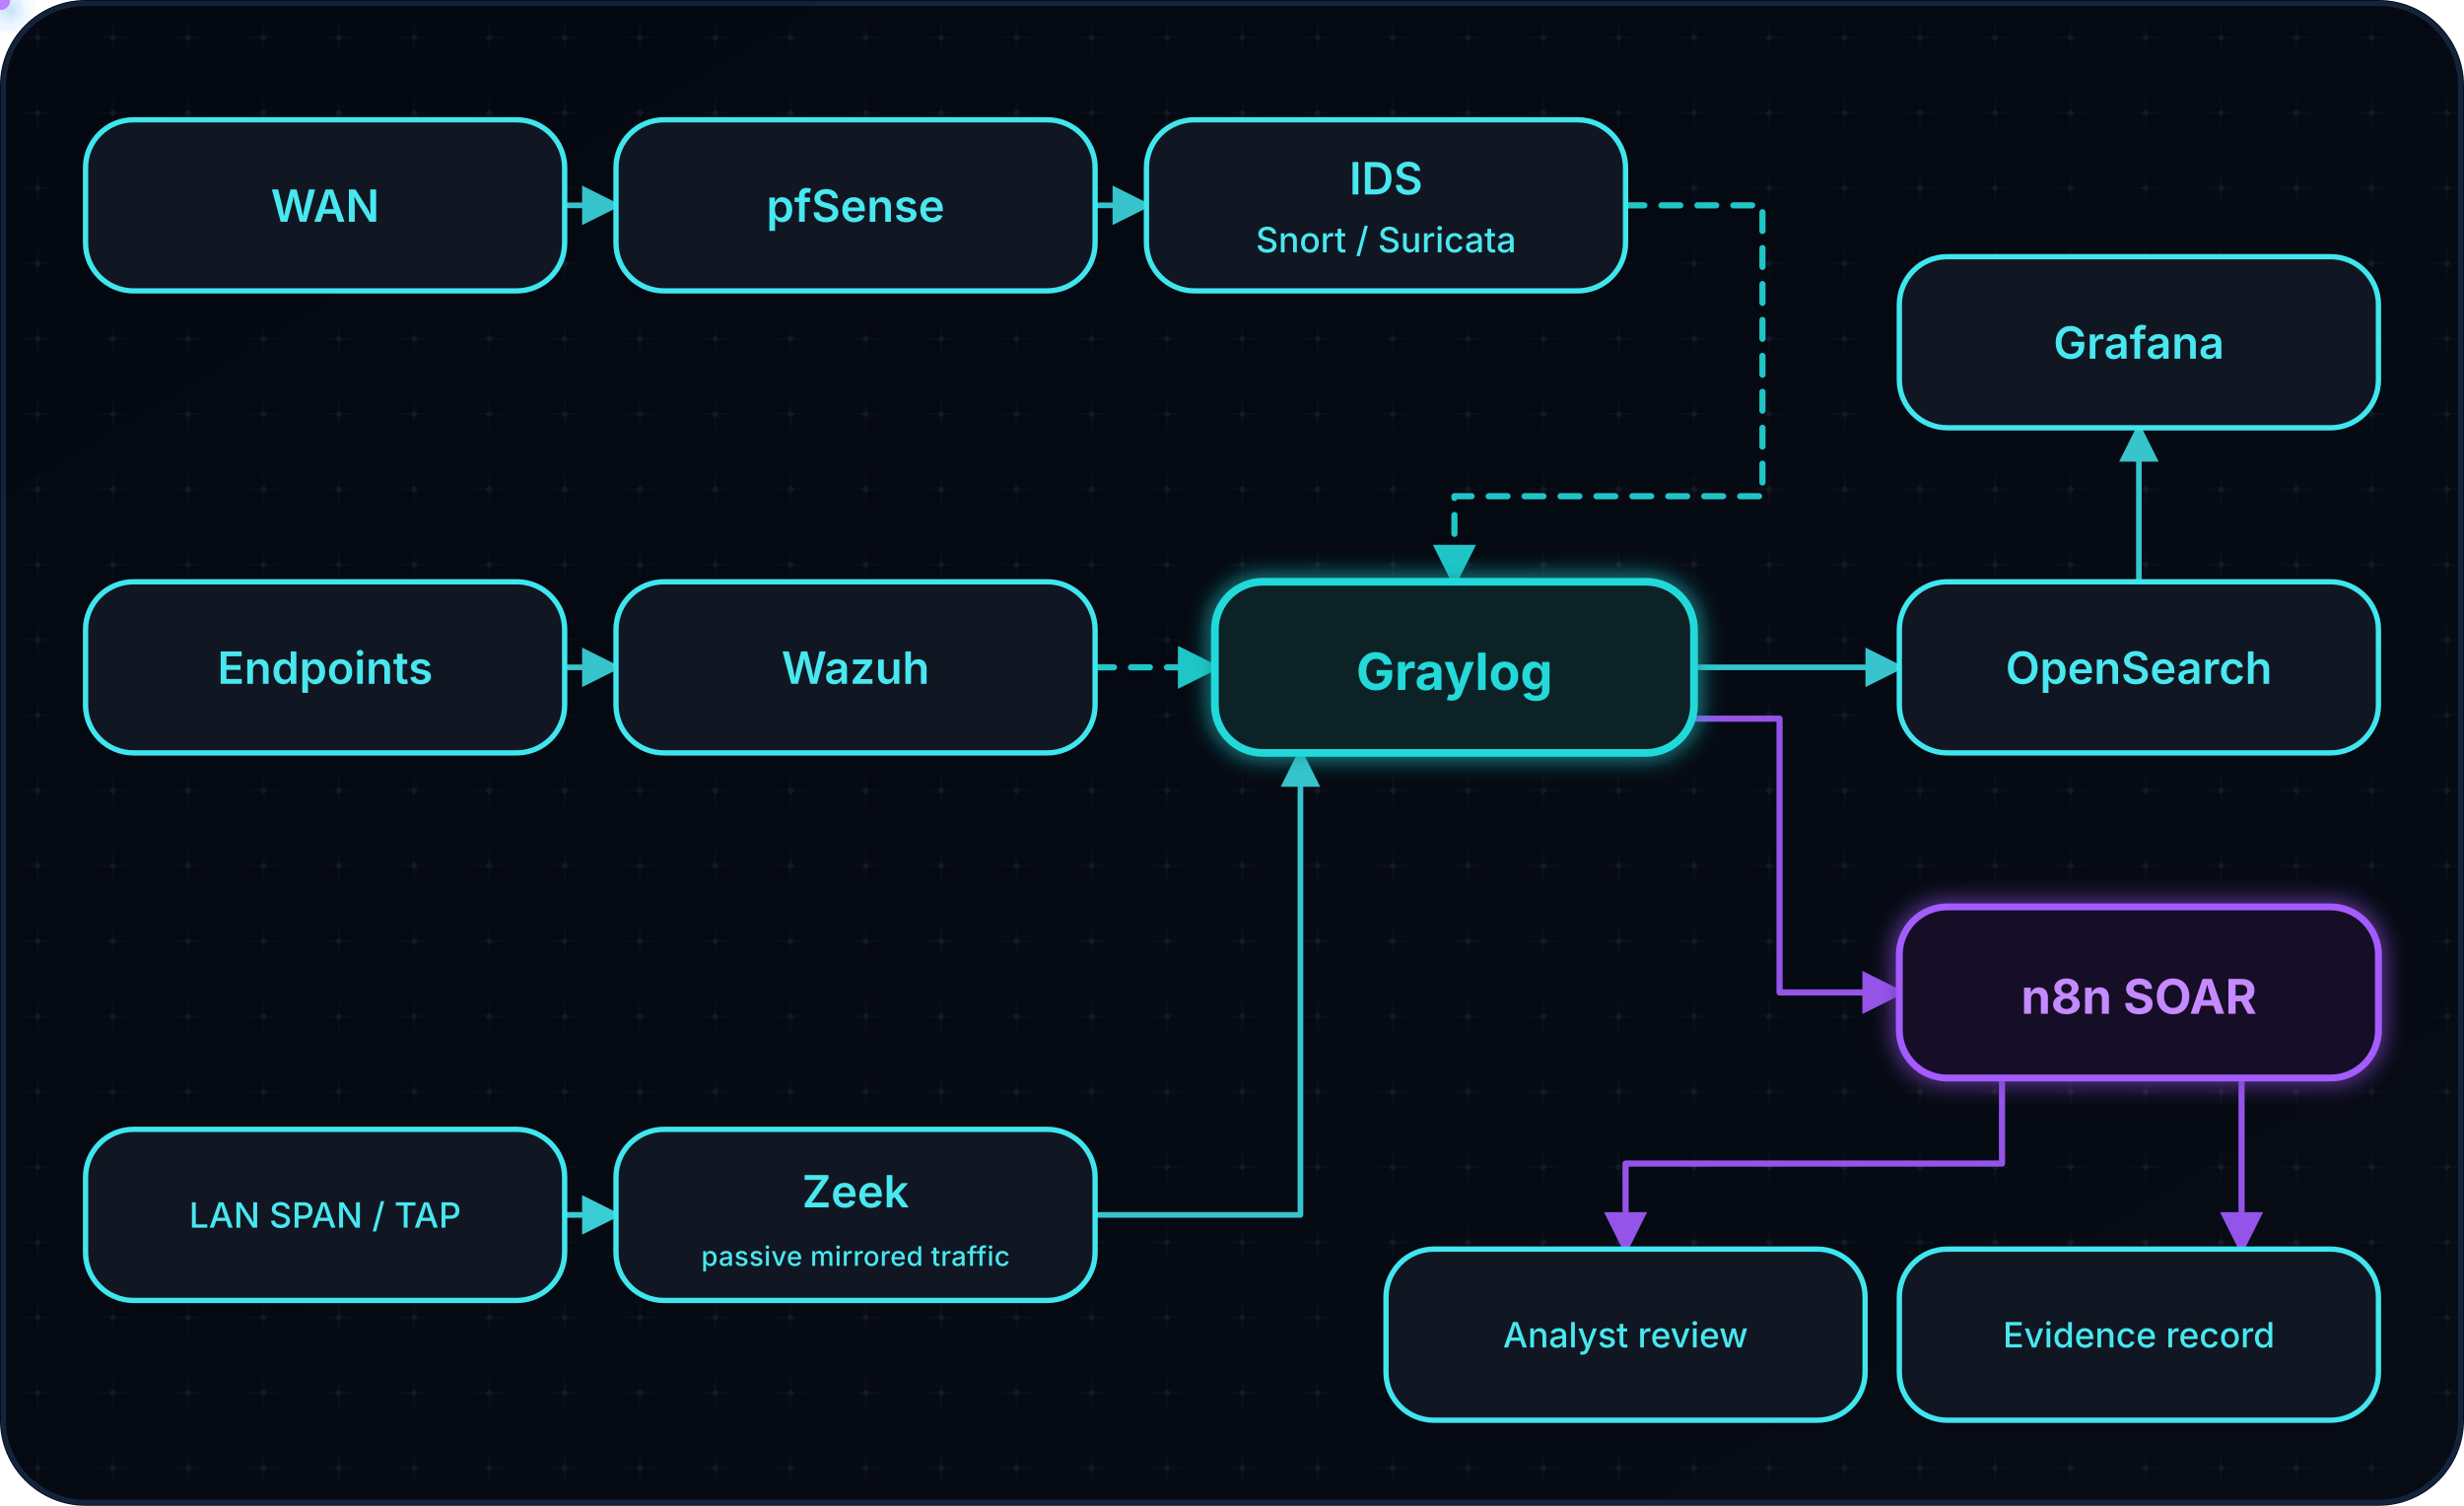
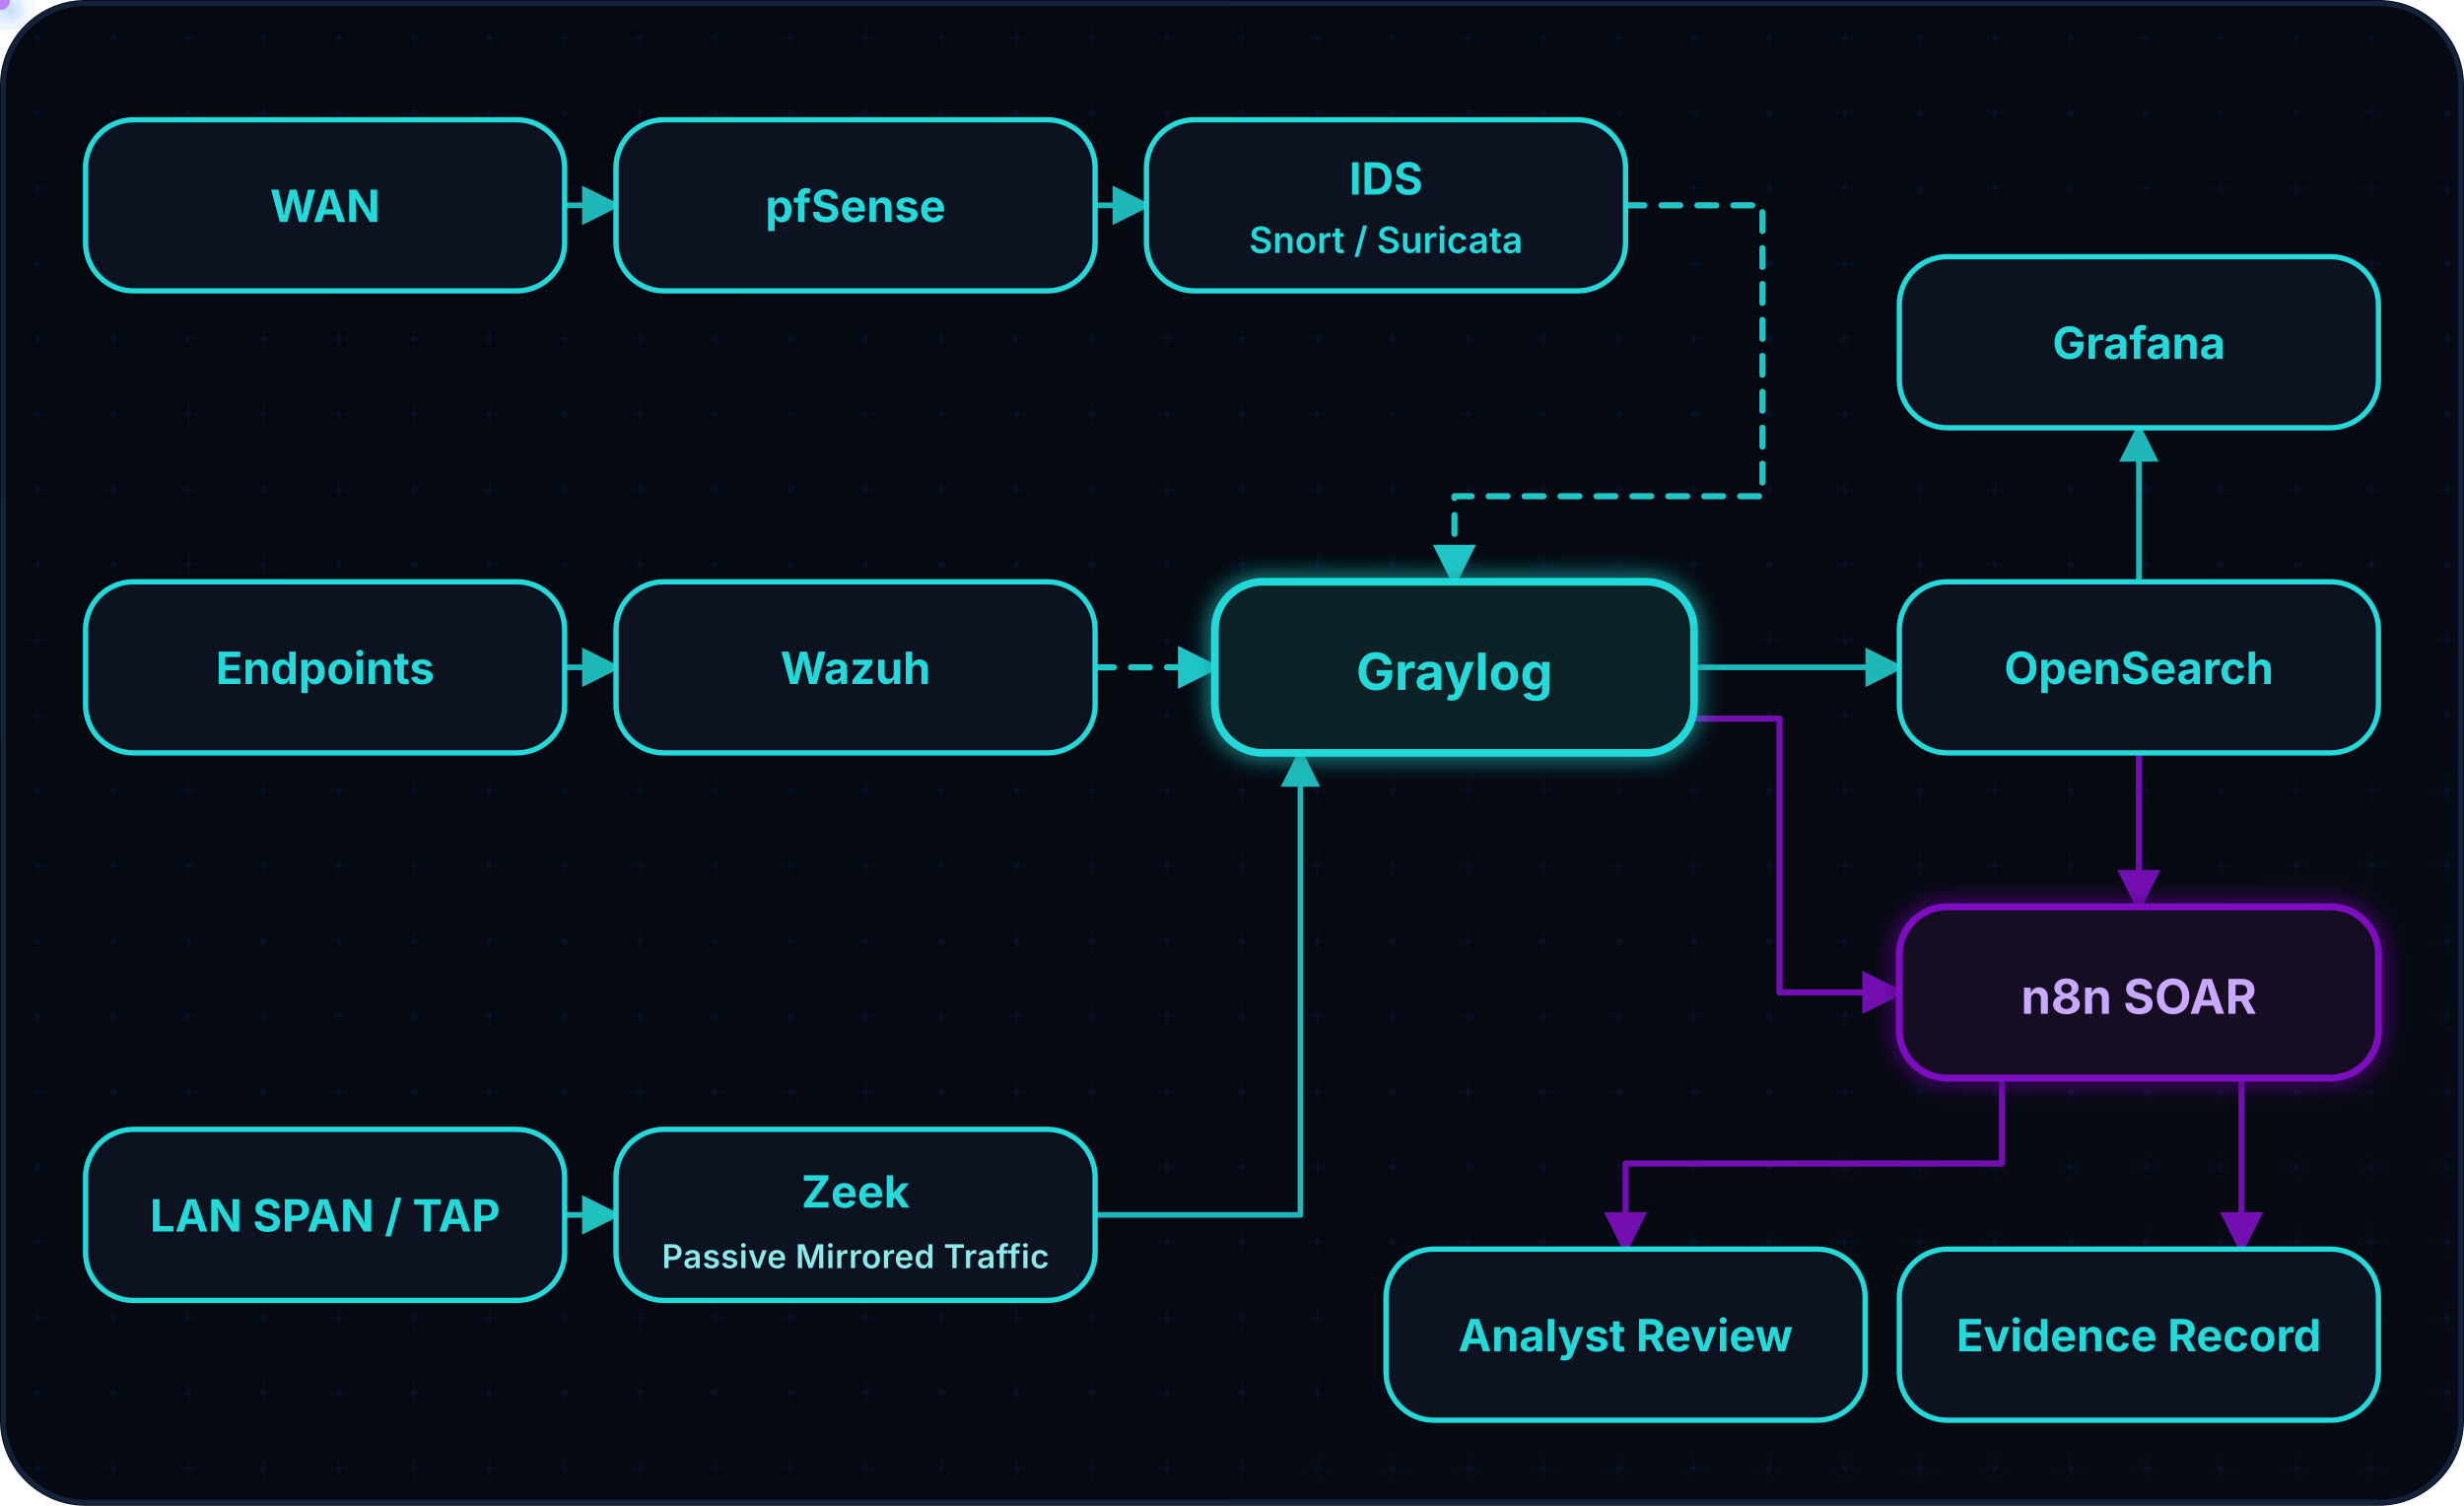
<svg xmlns="http://www.w3.org/2000/svg" xmlns:xlink="http://www.w3.org/1999/xlink" viewBox="0 0 720 440" width="720" height="440" role="img" aria-labelledby="title desc">
  <defs>
    <linearGradient id="bg" x1="0" y1="0" x2="1" y2="1">
      <stop offset="0" stop-color="#040811" />
-       <stop offset="1" stop-color="#070b14" />
+       <stop offset="1" stop-color="#070A12" />
    </linearGradient>
    <pattern id="grid" width="22" height="22" patternUnits="userSpaceOnUse">
-       <circle cx="11" cy="11" r="0.9" fill="#7182a0" opacity="0.10" />
-       <path d="M11 7v8M7 11h8" stroke="#7182a0" stroke-width="0.55" opacity="0.04" />
+       <circle cx="11" cy="11" r="0.9" fill="#072E73" opacity="0.18" />
+       <path d="M11 7v8M7 11h8" stroke="#072E73" stroke-width="0.55" opacity="0.08" />
    </pattern>
    <filter id="cyanGlow" x="-250%" y="-250%" width="600%" height="600%">
      <feGaussianBlur stdDeviation="3.2" result="blur" />
      <feMerge>
        <feMergeNode in="blur" />
        <feMergeNode in="SourceGraphic" />
      </feMerge>
    </filter>
    <filter id="hubGlow" x="-250%" y="-250%" width="600%" height="600%">
      <feGaussianBlur stdDeviation="3.4" result="blur" />
      <feMerge>
        <feMergeNode in="blur" />
        <feMergeNode in="SourceGraphic" />
      </feMerge>
    </filter>
    <filter id="purpleGlow" x="-250%" y="-250%" width="600%" height="600%">
      <feGaussianBlur stdDeviation="3.4" result="blur" />
      <feMerge>
        <feMergeNode in="blur" />
        <feMergeNode in="SourceGraphic" />
      </feMerge>
    </filter>
    <marker id="arrowCyan" markerWidth="7" markerHeight="7" refX="6" refY="3.5" orient="auto" markerUnits="strokeWidth">
-       <path d="M0 0L7 3.5L0 7Z" fill="#40e6ee" />
+       <path d="M0 0L7 3.5L0 7Z" fill="#23D9D9" />
    </marker>
    <marker id="arrowCyanStart" markerWidth="7" markerHeight="7" refX="1" refY="3.5" orient="auto-start-reverse" markerUnits="strokeWidth">
-       <path d="M7 0L0 3.5L7 7Z" fill="#40e6ee" />
+       <path d="M7 0L0 3.5L7 7Z" fill="#23D9D9" />
    </marker>
    <marker id="arrowHub" markerWidth="7" markerHeight="7" refX="6" refY="3.5" orient="auto" markerUnits="strokeWidth">
      <path d="M0 0L7 3.5L0 7Z" fill="#23D9D9" />
    </marker>
    <marker id="arrowPurple" markerWidth="7" markerHeight="7" refX="6" refY="3.5" orient="auto" markerUnits="strokeWidth">
-       <path d="M0 0L7 3.5L0 7Z" fill="#a45cff" />
+       <path d="M0 0L7 3.5L0 7Z" fill="#7E10C2" />
    </marker>
    <marker id="arrowPurpleStart" markerWidth="7" markerHeight="7" refX="1" refY="3.5" orient="auto-start-reverse" markerUnits="strokeWidth">
-       <path d="M7 0L0 3.5L7 7Z" fill="#a45cff" />
+       <path d="M7 0L0 3.5L7 7Z" fill="#7E10C2" />
    </marker>
    <style>
      :root { color-scheme: dark; }
-       .node { fill:#101722; stroke:#40e6ee; stroke-width:1.55; }
+       .node { fill:#0D1220; stroke:#23D9D9; stroke-width:1.55; }
      .hubNode { fill:#0D2025; stroke:#23D9D9; stroke-width:2.25; }
-       .n8nNode { fill:#171128; stroke:#a45cff; stroke-width:2; }
-       .text { font-family:Inter,"Segoe UI",Arial,sans-serif; fill:#49e7ef; font-size:13px; font-weight:600; text-anchor:middle; dominant-baseline:middle; }
-       .textSmall { font-family:Inter,"Segoe UI",Arial,sans-serif; fill:#49e7ef; font-size:10.2px; font-weight:550; text-anchor:middle; dominant-baseline:middle; }
-       .textTiny { font-family:Inter,"Segoe UI",Arial,sans-serif; fill:#49e7ef; font-size:7.9px; font-weight:500; text-anchor:middle; dominant-baseline:middle; letter-spacing:.1px; }
+       .n8nNode { fill:#130A22; stroke:#7E10C2; stroke-width:2; }
+       .text { font-family:Inter,"Segoe UI",Arial,sans-serif; fill:#23D9D9; font-size:13px; font-weight:650; text-anchor:middle; dominant-baseline:middle; }
+       .textSmall { font-family:Inter,"Segoe UI",Arial,sans-serif; fill:#23D9D9; font-size:10.6px; font-weight:600; text-anchor:middle; dominant-baseline:middle; }
+       .textTiny { font-family:Inter,"Segoe UI",Arial,sans-serif; fill:#8CEAEC; font-size:9.6px; font-weight:600; text-anchor:middle; dominant-baseline:middle; letter-spacing:.1px; }
      .hubText { font-family:Inter,"Segoe UI",Arial,sans-serif; fill:#23D9D9; font-size:15px; font-weight:750; text-anchor:middle; dominant-baseline:middle; }
-       .n8nText { font-family:Inter,"Segoe UI",Arial,sans-serif; fill:#c58aff; font-size:14px; font-weight:700; text-anchor:middle; dominant-baseline:middle; }
-       .flowCyan { fill:none; stroke:#40e6ee; stroke-width:1.65; stroke-linecap:round; stroke-linejoin:round; opacity:.84; }
+       .n8nText { font-family:Inter,"Segoe UI",Arial,sans-serif; fill:#C8A9FF; font-size:14px; font-weight:700; text-anchor:middle; dominant-baseline:middle; }
+       .flowCyan { fill:none; stroke:#23D9D9; stroke-width:1.65; stroke-linecap:round; stroke-linejoin:round; opacity:.84; }
      .flowHub { fill:none; stroke:#23D9D9; stroke-width:1.8; stroke-linecap:round; stroke-linejoin:round; stroke-dasharray:5.5 5; opacity:.9; }
-       .flowPurple { fill:none; stroke:#a45cff; stroke-width:1.8; stroke-linecap:round; stroke-linejoin:round; opacity:.9; }
-       .mirror { fill:none; stroke:#40e6ee; stroke-width:1.65; stroke-linecap:round; stroke-dasharray:5 4.5; opacity:.88; }
+       .flowPurple { fill:none; stroke:#7E10C2; stroke-width:1.8; stroke-linecap:round; stroke-linejoin:round; opacity:.9; }
+       .mirror { fill:none; stroke:#23D9D9; stroke-width:1.65; stroke-linecap:round; stroke-dasharray:5 4.5; opacity:.88; }
      .pulseCyan { fill:#7af8ff; filter:url(#cyanGlow); }
      .pulseHub { fill:#7AF8FF; filter:url(#hubGlow); }
      .pulsePurple { fill:#bf80ff; filter:url(#purpleGlow); }
    </style>
    <path id="p-wan-pfsense" d="M165 60H180" />
    <path id="p-pfsense-ids" d="M320 60H335" />
    <path id="p-endpoints-wazuh" d="M165 195H180" />
    <path id="p-lan-zeek" d="M165 355H180" />
    <path id="p-ids-graylog" d="M475 60H515V145H425V170" />
    <path id="p-wazuh-graylog" d="M320 195H355" />
    <path id="p-zeek-graylog" d="M320 355H380V220" />
    <path id="p-graylog-opensearch" d="M495 195H555" />
    <path id="p-opensearch-grafana" d="M625 170V125" />
+     <path id="p-opensearch-n8n" d="M625 220V265" />
    <path id="p-graylog-n8n" d="M495 210H520V290H555" />
    <path id="p-n8n-analyst" d="M585 315V340H475V365" />
    <path id="p-n8n-evidence" d="M655 315V365" />
  </defs>
  <rect width="720" height="440" rx="25" fill="url(#bg)" />
  <rect width="720" height="440" rx="25" fill="url(#grid)" />
  <rect x="1" y="1" width="718" height="438" rx="24" fill="none" stroke="#162844" stroke-width="1.5" opacity=".82" />
  <g id="connectors">
    <use xlink:href="#p-wan-pfsense" class="flowCyan" marker-end="url(#arrowCyan)" />
    <use xlink:href="#p-pfsense-ids" class="flowCyan" marker-end="url(#arrowCyan)" />
    <use xlink:href="#p-endpoints-wazuh" class="flowCyan" marker-end="url(#arrowCyan)" />
    <use xlink:href="#p-lan-zeek" class="mirror" marker-end="url(#arrowCyan)" />
    <use xlink:href="#p-ids-graylog" class="flowHub" marker-end="url(#arrowHub)" />
    <use xlink:href="#p-wazuh-graylog" class="flowHub" marker-end="url(#arrowHub)" />
    <use xlink:href="#p-zeek-graylog" class="flowCyan" marker-end="url(#arrowCyan)" />
    <use xlink:href="#p-graylog-opensearch" class="flowCyan" marker-start="url(#arrowCyanStart)" marker-end="url(#arrowCyan)" />
    <use xlink:href="#p-opensearch-grafana" class="flowCyan" marker-end="url(#arrowCyan)" />
+     <use xlink:href="#p-opensearch-n8n" class="flowPurple" marker-end="url(#arrowPurple)" />
    <use xlink:href="#p-graylog-n8n" class="flowPurple" marker-start="url(#arrowPurpleStart)" marker-end="url(#arrowPurple)" />
    <use xlink:href="#p-n8n-analyst" class="flowPurple" marker-start="url(#arrowPurpleStart)" marker-end="url(#arrowPurple)" />
    <use xlink:href="#p-n8n-evidence" class="flowPurple" marker-end="url(#arrowPurple)" />
  </g>
  <g id="animated-glow-dots">
    <circle r="2.7" class="pulseCyan">
      <animateMotion dur="1.15s" repeatCount="indefinite">
        <mpath xlink:href="#p-wan-pfsense" />
      </animateMotion>
    </circle>
    <circle r="2.7" class="pulseCyan">
      <animateMotion dur="1.15s" repeatCount="indefinite">
        <mpath xlink:href="#p-pfsense-ids" />
      </animateMotion>
    </circle>
    <circle r="2.7" class="pulseCyan">
      <animateMotion dur="1.15s" repeatCount="indefinite">
        <mpath xlink:href="#p-endpoints-wazuh" />
      </animateMotion>
    </circle>
    <circle r="2.7" class="pulseCyan">
      <animateMotion dur="1.15s" repeatCount="indefinite">
        <mpath xlink:href="#p-lan-zeek" />
      </animateMotion>
    </circle>
    <circle r="2.9" class="pulseHub">
      <animateMotion dur="2.45s" repeatCount="indefinite">
        <mpath xlink:href="#p-ids-graylog" />
      </animateMotion>
    </circle>
    <circle r="2.9" class="pulseHub">
      <animateMotion dur="1.25s" repeatCount="indefinite">
        <mpath xlink:href="#p-wazuh-graylog" />
      </animateMotion>
    </circle>
    <circle r="2.7" class="pulseCyan">
      <animateMotion dur="2.25s" repeatCount="indefinite">
        <mpath xlink:href="#p-zeek-graylog" />
      </animateMotion>
    </circle>
    <circle r="2.7" class="pulseCyan">
      <animateMotion dur="1.4s" repeatCount="indefinite">
        <mpath xlink:href="#p-graylog-opensearch" />
      </animateMotion>
    </circle>
    <circle r="2.7" class="pulseCyan">
      <animateMotion dur="1.4s" repeatCount="indefinite" keyPoints="1;0" keyTimes="0;1" calcMode="linear">
        <mpath xlink:href="#p-graylog-opensearch" />
      </animateMotion>
    </circle>
    <circle r="2.7" class="pulseCyan">
      <animateMotion dur="1.55s" repeatCount="indefinite">
        <mpath xlink:href="#p-opensearch-grafana" />
+       </animateMotion>
+     </circle>
+     <circle r="2.9" class="pulsePurple">
+       <animateMotion dur="1.55s" repeatCount="indefinite">
+         <mpath xlink:href="#p-opensearch-n8n" />
      </animateMotion>
    </circle>
    <circle r="2.9" class="pulsePurple">
      <animateMotion dur="1.8s" repeatCount="indefinite">
        <mpath xlink:href="#p-graylog-n8n" />
      </animateMotion>
    </circle>
    <circle r="2.9" class="pulsePurple">
      <animateMotion dur="1.8s" repeatCount="indefinite" keyPoints="1;0" keyTimes="0;1" calcMode="linear">
        <mpath xlink:href="#p-graylog-n8n" />
      </animateMotion>
    </circle>
    <circle r="2.9" class="pulsePurple">
      <animateMotion dur="2.05s" repeatCount="indefinite">
        <mpath xlink:href="#p-n8n-analyst" />
      </animateMotion>
    </circle>
    <circle r="2.9" class="pulsePurple">
      <animateMotion dur="2.05s" repeatCount="indefinite" keyPoints="1;0" keyTimes="0;1" calcMode="linear">
        <mpath xlink:href="#p-n8n-analyst" />
      </animateMotion>
    </circle>
    <circle r="2.9" class="pulsePurple">
      <animateMotion dur="1.55s" repeatCount="indefinite">
        <mpath xlink:href="#p-n8n-evidence" />
      </animateMotion>
    </circle>
  </g>
  <g id="nodes">
    <rect class="node" x="25" y="35" width="140" height="50" rx="14" />
    <text class="text" x="95" y="60">WAN</text>
    <rect class="node" x="180" y="35" width="140" height="50" rx="14" />
    <text class="text" x="250" y="60">pfSense</text>
    <rect class="node" x="335" y="35" width="140" height="50" rx="14" />
    <text class="text" x="405" y="52">IDS</text>
    <text class="textSmall" x="405" y="70">Snort / Suricata</text>
    <rect class="node" x="25" y="170" width="140" height="50" rx="14" />
    <text class="text" x="95" y="195">Endpoints</text>
    <rect class="node" x="180" y="170" width="140" height="50" rx="14" />
    <text class="text" x="250" y="195">Wazuh</text>
    <rect class="hubNode" x="355" y="170" width="140" height="50" rx="14" filter="url(#hubGlow)" />
    <text class="hubText" x="425" y="196">Graylog</text>
    <rect class="node" x="555" y="75" width="140" height="50" rx="14" />
    <text class="text" x="625" y="100">Grafana</text>
    <rect class="node" x="555" y="170" width="140" height="50" rx="14" />
    <text class="text" x="625" y="195">OpenSearch</text>
    <rect class="n8nNode" x="555" y="265" width="140" height="50" rx="14" filter="url(#purpleGlow)" />
    <text class="n8nText" x="625" y="291">n8n SOAR</text>
    <rect class="node" x="25" y="330" width="140" height="50" rx="14" />
-     <text class="textSmall" x="95" y="355">LAN SPAN / TAP</text>
+     <text class="text" x="95" y="355">LAN SPAN / TAP</text>
    <rect class="node" x="180" y="330" width="140" height="50" rx="14" />
    <text class="text" x="250" y="348">Zeek</text>
-     <text class="textTiny" x="250" y="367">passive mirrored traffic</text>
+     <text class="textTiny" x="250" y="367">Passive Mirrored Traffic</text>
    <rect class="node" x="405" y="365" width="140" height="50" rx="14" />
-     <text class="textSmall" x="475" y="390">Analyst review</text>
+     <text class="text" x="475" y="390">Analyst Review</text>
    <rect class="node" x="555" y="365" width="140" height="50" rx="14" />
-     <text class="textSmall" x="625" y="390">Evidence record</text>
+     <text class="text" x="625" y="390">Evidence Record</text>
  </g>
</svg>
